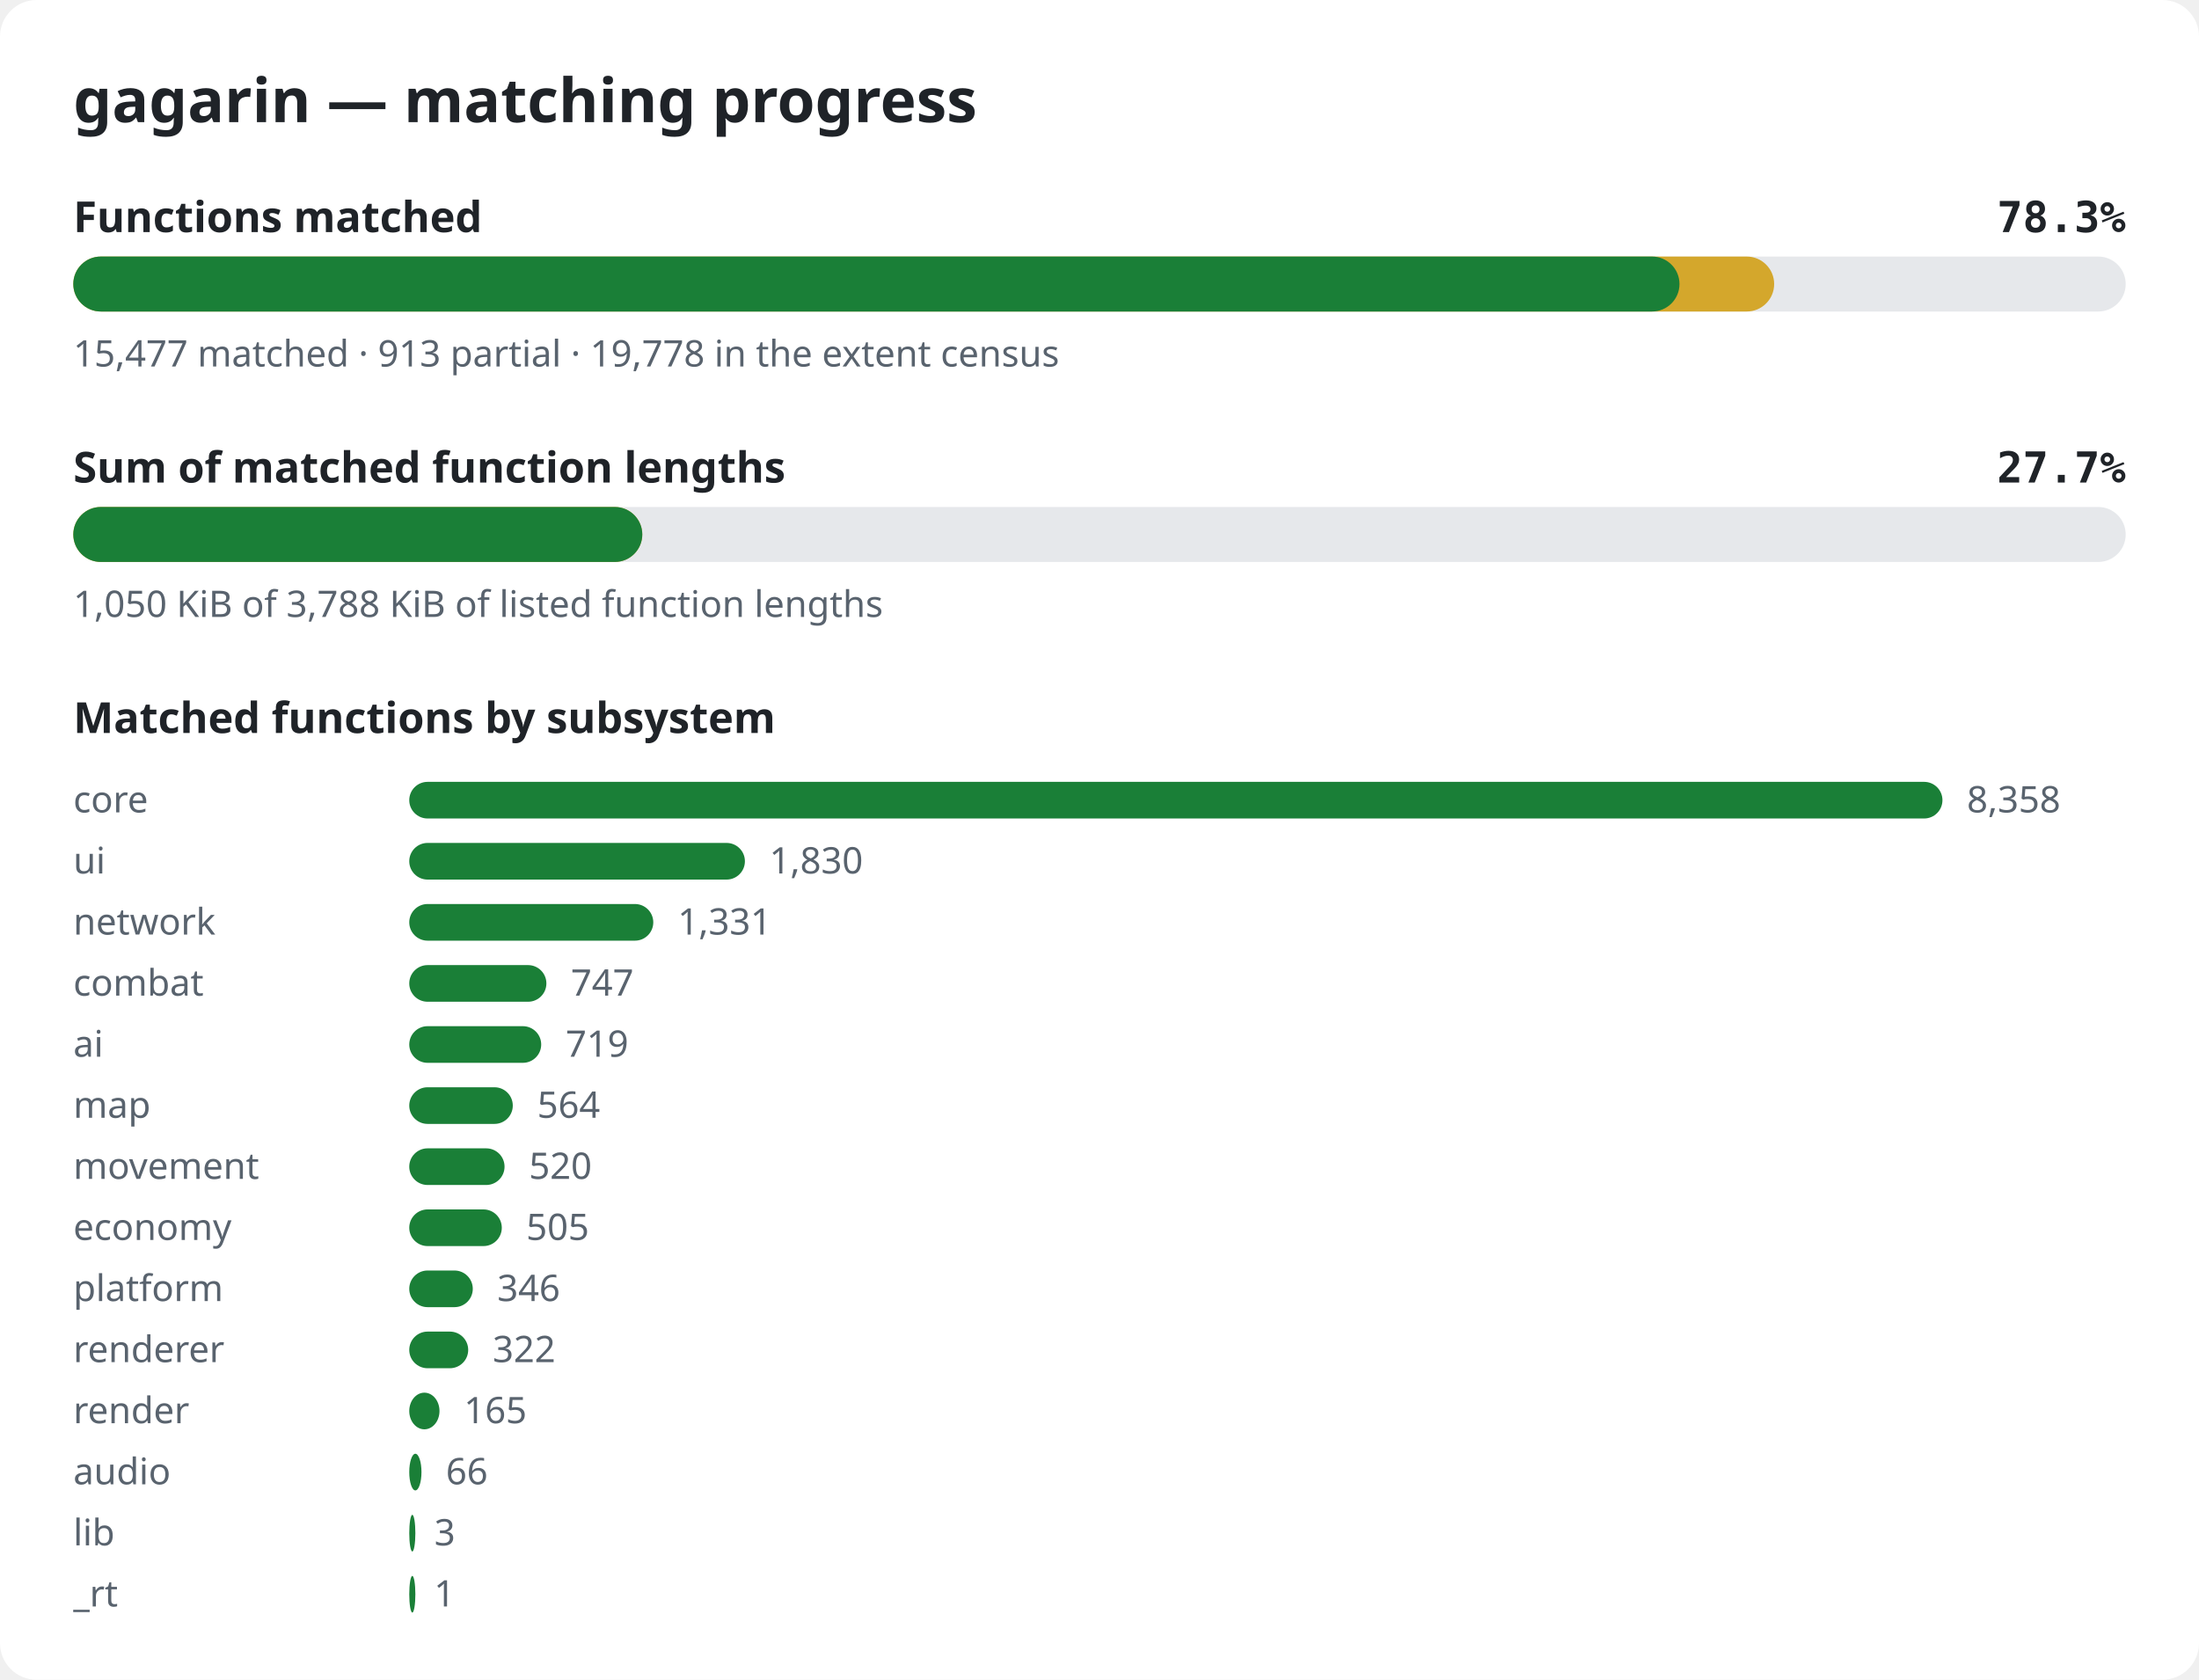
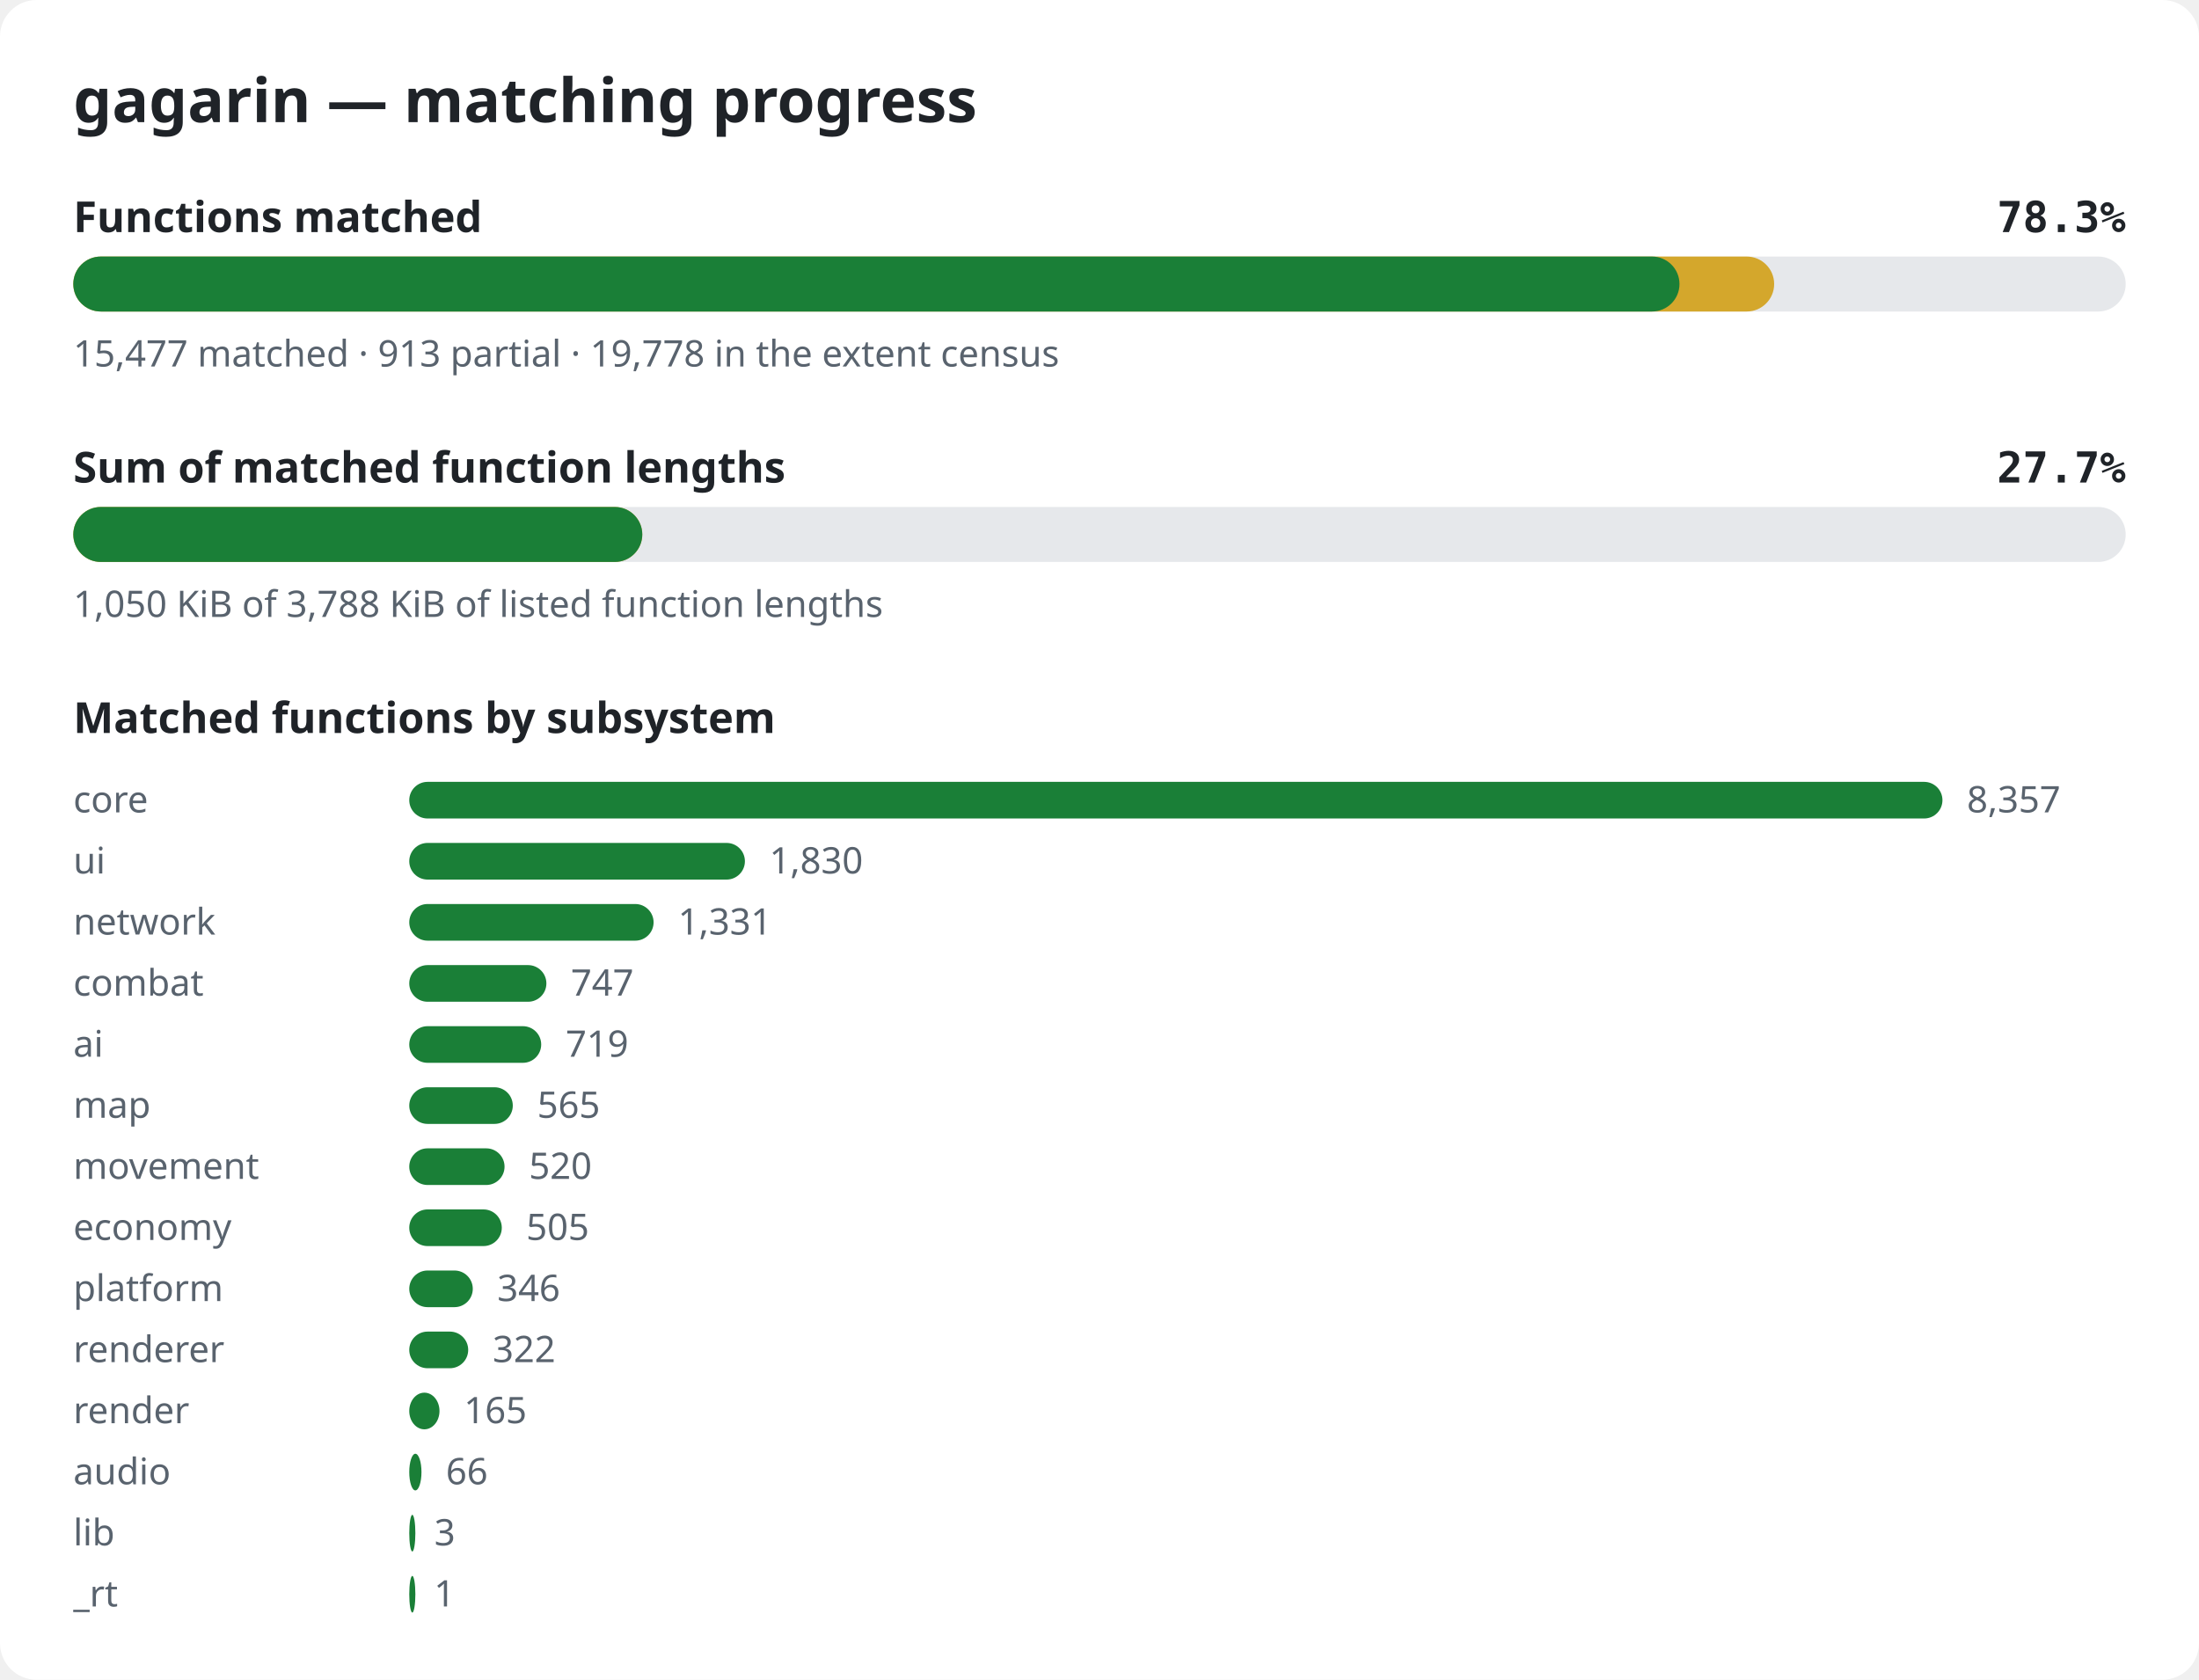
<svg xmlns="http://www.w3.org/2000/svg" width="720" height="550" viewBox="0 0 720 550" role="img" aria-label="gagarin matching progress">
  <style>.bg{fill:#ffffff}.title{font:600 20px sans-serif;fill:#1f2328}.label{font:600 14px sans-serif;fill:#1f2328}.pct{font:600 14px monospace;fill:#1f2328}.note{font:12px sans-serif;fill:#59636e}.track{fill:#e6e8eb}.done{fill:#1a7f37}.partial{fill:#d4a72c}@media (prefers-color-scheme: dark){.bg{fill:#0d1117}.title,.label,.pct{fill:#e6edf3}.note{fill:#9198a1}.track{fill:#262c36}.done{fill:#3fb950}.partial{fill:#d29922}}</style>
  <rect width="720" height="550" rx="12" class="bg" />
  <text x="24" y="40" class="title">gagarin — matching progress</text>
  <text x="24" y="76" class="label">Functions matched</text>
  <text x="696" y="76" class="pct" text-anchor="end">78.3%</text>
  <rect x="24" y="84" width="672" height="18" rx="9" class="track" />
  <rect x="24" y="84" width="556.9" height="18" rx="9" class="partial" />
  <rect x="24" y="84" width="525.9" height="18" rx="9" class="done" />
  <text x="24" y="120" class="note">15,477 matched · 913 partial · 19,778 in the extent census</text>
  <text x="24" y="158" class="label">Sum of matched function lengths</text>
  <text x="696" y="158" class="pct" text-anchor="end">27.7%</text>
  <rect x="24" y="166" width="672" height="18" rx="9" class="track" />
  <rect x="24" y="166" width="186.3" height="18" rx="9" class="partial" />
  <rect x="24" y="166" width="186.3" height="18" rx="9" class="done" />
  <text x="24" y="202" class="note">1,050 KiB of 3,788 KiB of listed function lengths</text>
  <text x="24" y="240" class="label">Matched functions by subsystem</text>
  <text x="24" y="266" class="note">core</text>
  <rect x="134" y="256" width="502.0" height="12" rx="6" class="done" />
-   <text x="644.0" y="266" class="note">8,358</text>
+   <text x="644.0" y="266" class="note">8,357</text>
  <text x="24" y="286" class="note">ui</text>
  <rect x="134" y="276" width="109.9" height="12" rx="6" class="done" />
  <text x="251.9" y="286" class="note">1,830</text>
  <text x="24" y="306" class="note">network</text>
-   <rect x="134" y="296" width="79.9" height="12" rx="6" class="done" />
-   <text x="221.9" y="306" class="note">1,331</text>
+   <rect x="134" y="296" width="80.0" height="12" rx="6" class="done" />
+   <text x="222.0" y="306" class="note">1,331</text>
  <text x="24" y="326" class="note">combat</text>
  <rect x="134" y="316" width="44.9" height="12" rx="6" class="done" />
  <text x="186.9" y="326" class="note">747</text>
  <text x="24" y="346" class="note">ai</text>
  <rect x="134" y="336" width="43.2" height="12" rx="6" class="done" />
  <text x="185.2" y="346" class="note">719</text>
  <text x="24" y="366" class="note">map</text>
  <rect x="134" y="356" width="33.9" height="12" rx="6" class="done" />
-   <text x="175.9" y="366" class="note">564</text>
+   <text x="175.9" y="366" class="note">565</text>
  <text x="24" y="386" class="note">movement</text>
  <rect x="134" y="376" width="31.2" height="12" rx="6" class="done" />
  <text x="173.2" y="386" class="note">520</text>
  <text x="24" y="406" class="note">economy</text>
  <rect x="134" y="396" width="30.3" height="12" rx="6" class="done" />
  <text x="172.3" y="406" class="note">505</text>
  <text x="24" y="426" class="note">platform</text>
  <rect x="134" y="416" width="20.8" height="12" rx="6" class="done" />
  <text x="162.8" y="426" class="note">346</text>
  <text x="24" y="446" class="note">renderer</text>
  <rect x="134" y="436" width="19.3" height="12" rx="6" class="done" />
  <text x="161.3" y="446" class="note">322</text>
  <text x="24" y="466" class="note">render</text>
  <rect x="134" y="456" width="9.9" height="12" rx="6" class="done" />
  <text x="151.9" y="466" class="note">165</text>
  <text x="24" y="486" class="note">audio</text>
  <rect x="134" y="476" width="4.0" height="12" rx="6" class="done" />
  <text x="146.0" y="486" class="note">66</text>
  <text x="24" y="506" class="note">lib</text>
  <rect x="134" y="496" width="2.0" height="12" rx="6" class="done" />
  <text x="142.2" y="506" class="note">3</text>
  <text x="24" y="526" class="note">_rt</text>
  <rect x="134" y="516" width="2.0" height="12" rx="6" class="done" />
  <text x="142.1" y="526" class="note">1</text>
</svg>
